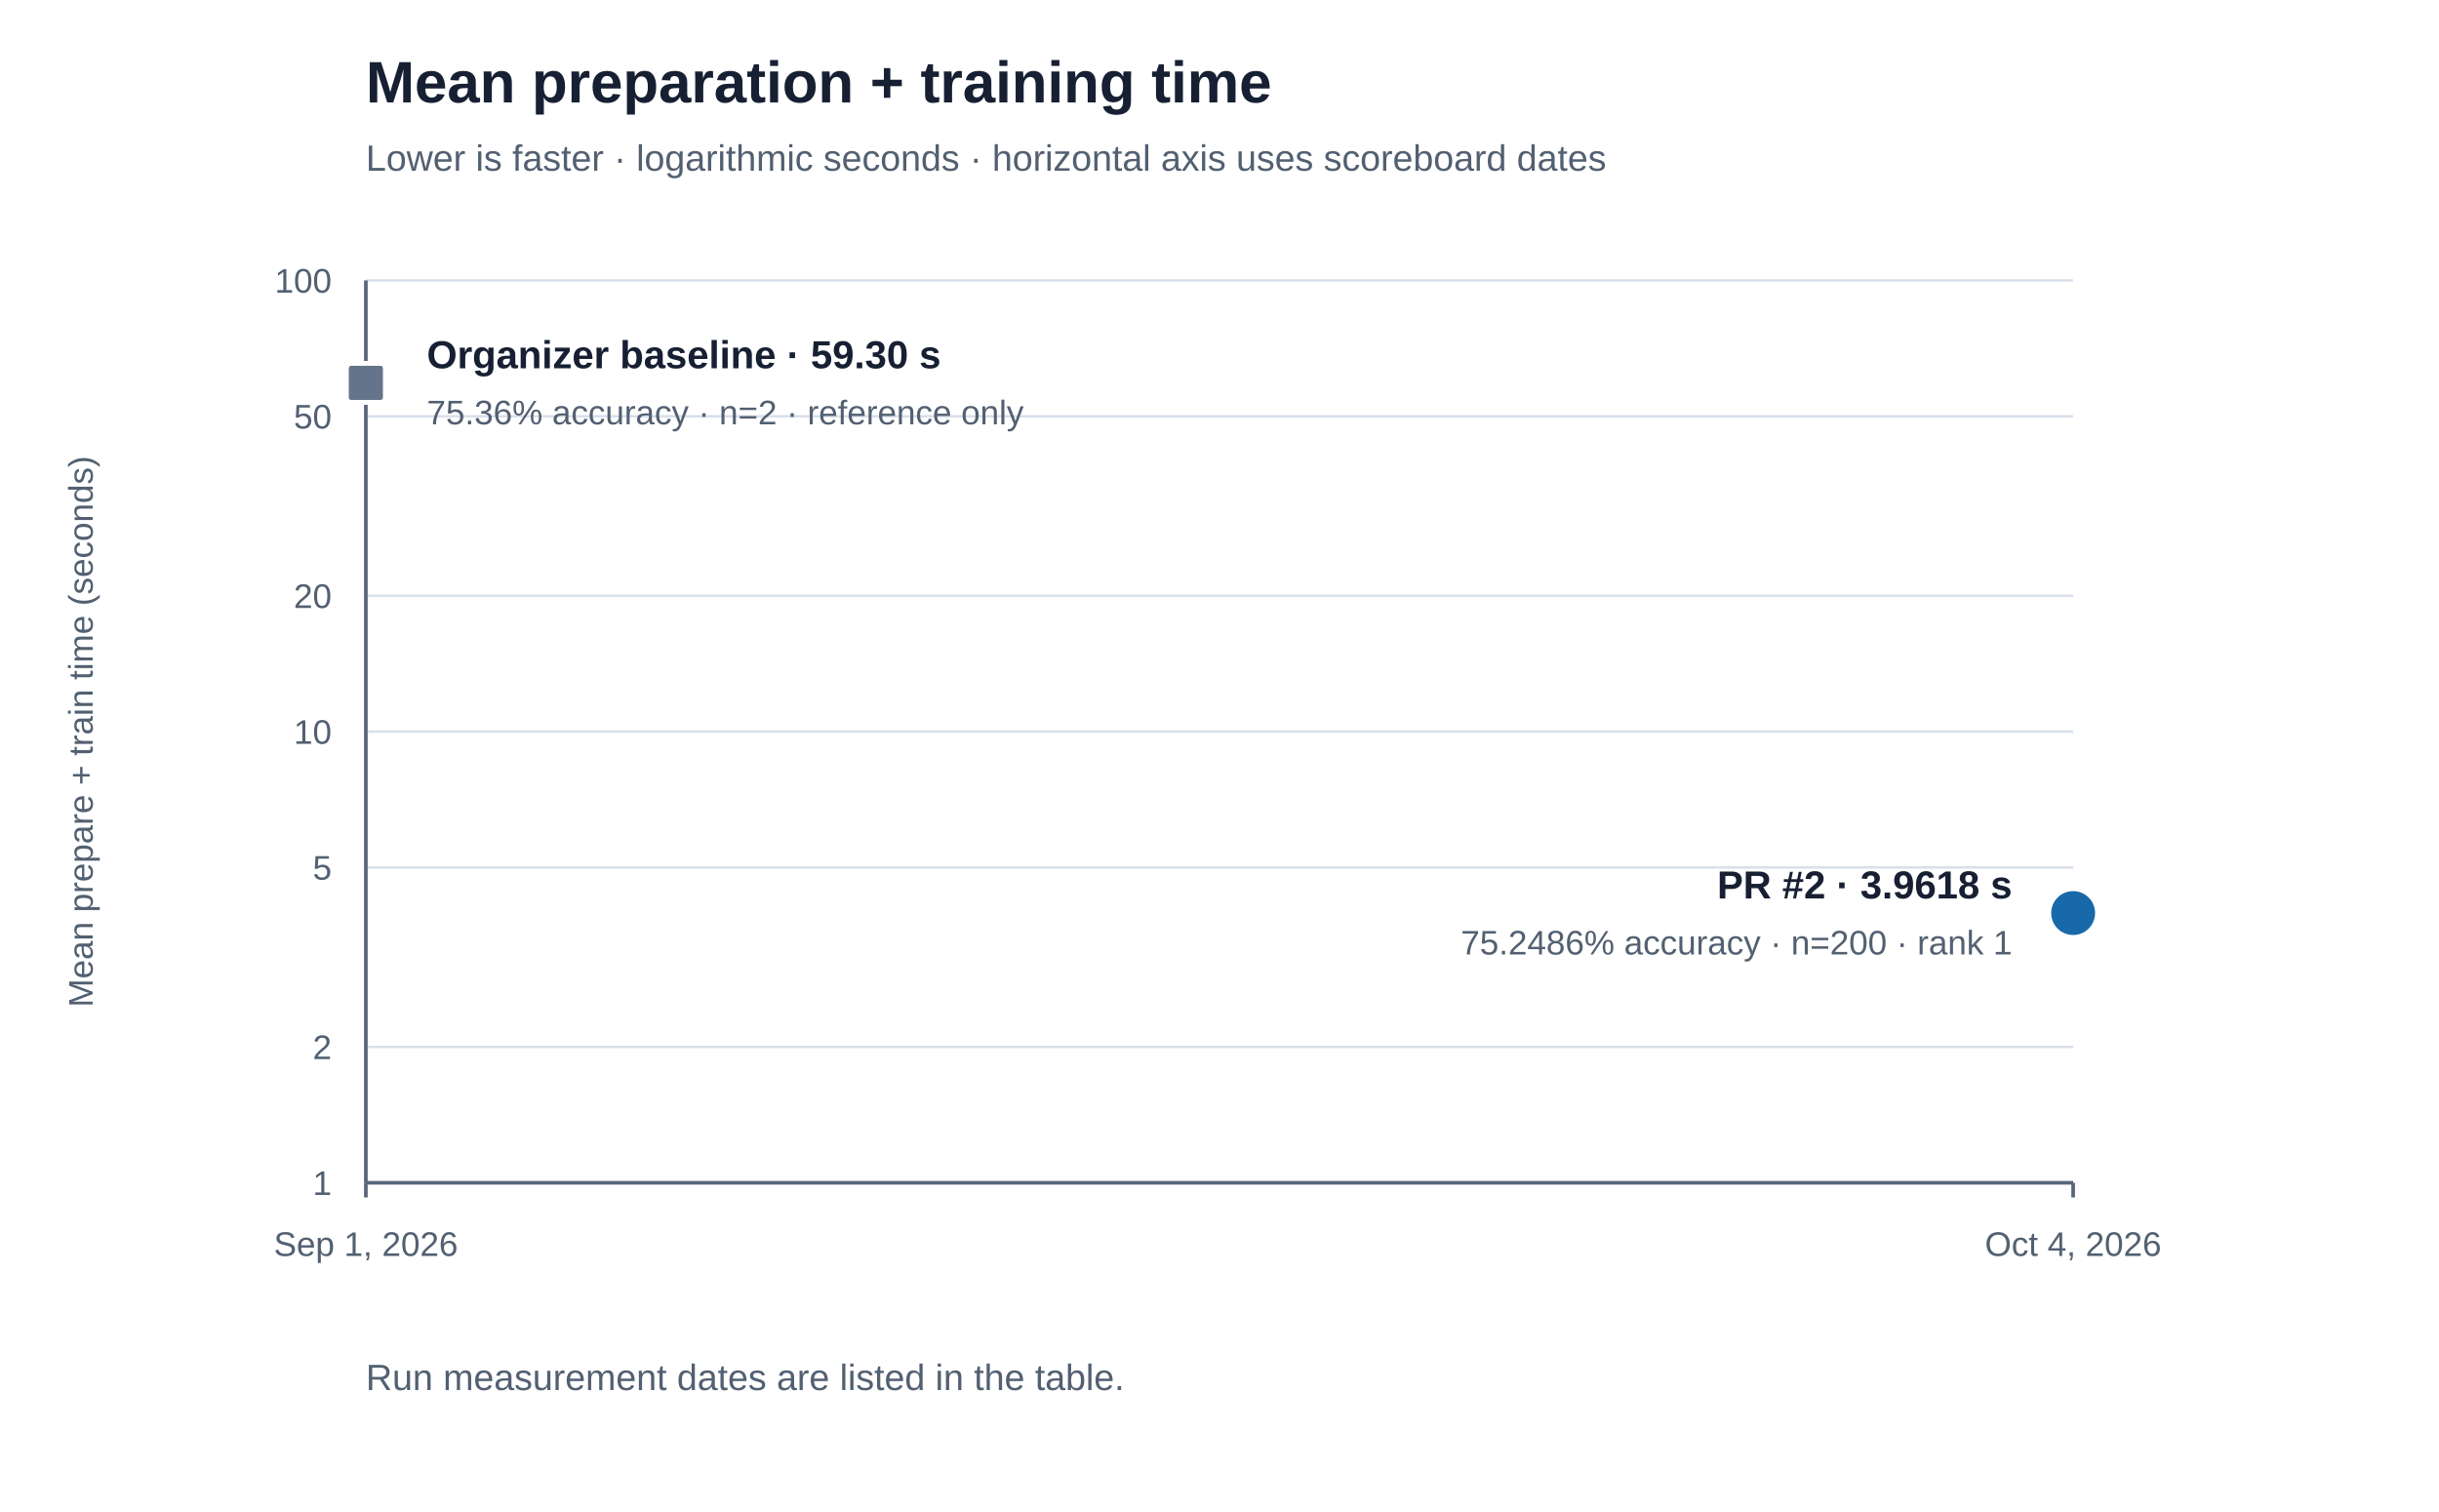
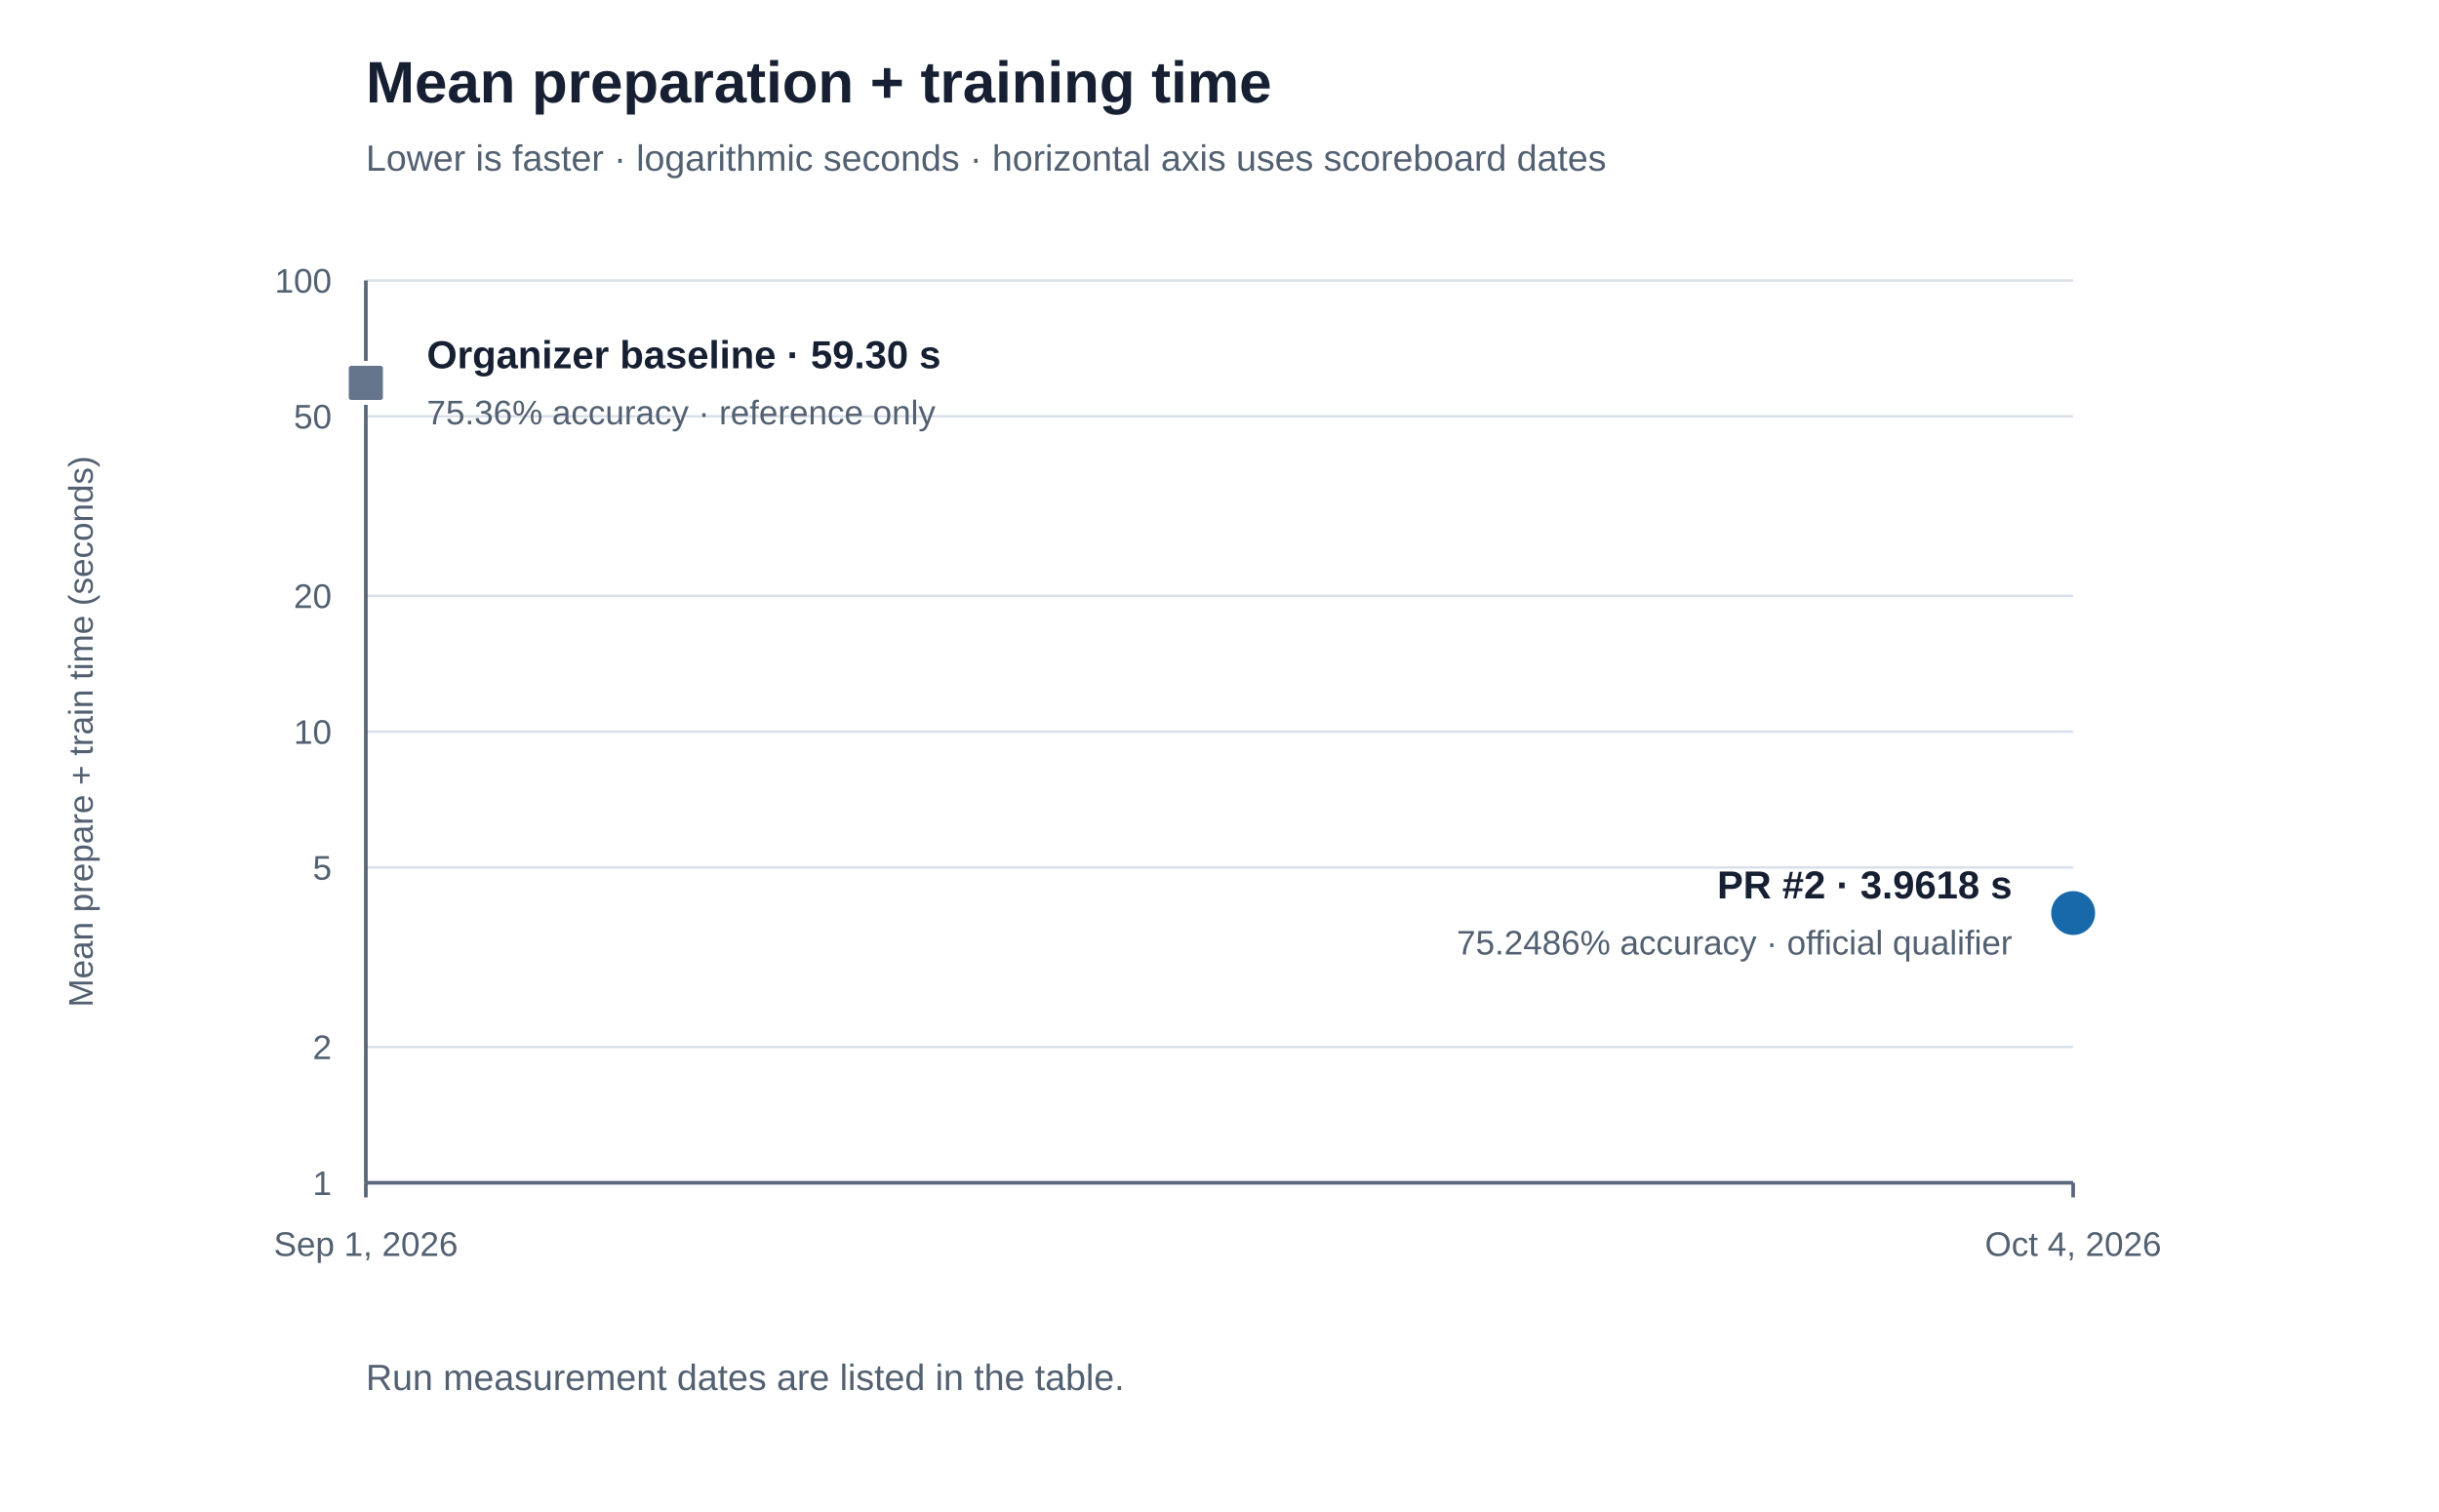
<svg xmlns="http://www.w3.org/2000/svg" viewBox="0 0 1000 620" role="img" aria-labelledby="chart-title chart-description">
  <rect width="100%" height="100%" fill="#ffffff" />
  <style>text{font-family:Arial,Helvetica,sans-serif;fill:#172033}.grid{stroke:#d9e0ea;stroke-width:1}.axis{stroke:#596579;stroke-width:1.5}.tick{font-size:14px;fill:#526071}.title{font-size:24px;font-weight:700}.subtitle{font-size:15px;fill:#526071}.label{font-size:16px;font-weight:700}.detail{font-size:14px;fill:#526071}.baseline{fill:#64748b;stroke:#fff;stroke-width:2}.submission{fill:#1769aa;stroke:#fff;stroke-width:2}</style>
  <text class="title" x="150" y="42">Mean preparation + training time</text>
  <text class="subtitle" x="150" y="70">Lower is faster · logarithmic seconds · horizontal axis uses scoreboard dates</text>
  <line class="grid" x1="150" y1="485.0" x2="850" y2="485.0" />
  <text class="tick" x="136" y="490.0" text-anchor="end">1</text>
  <line class="grid" x1="150" y1="429.3" x2="850" y2="429.3" />
  <text class="tick" x="136" y="434.3" text-anchor="end">2</text>
  <line class="grid" x1="150" y1="355.7" x2="850" y2="355.7" />
  <text class="tick" x="136" y="360.7" text-anchor="end">5</text>
  <line class="grid" x1="150" y1="300.0" x2="850" y2="300.0" />
  <text class="tick" x="136" y="305.0" text-anchor="end">10</text>
  <line class="grid" x1="150" y1="244.3" x2="850" y2="244.3" />
  <text class="tick" x="136" y="249.3" text-anchor="end">20</text>
  <line class="grid" x1="150" y1="170.7" x2="850" y2="170.7" />
  <text class="tick" x="136" y="175.7" text-anchor="end">50</text>
  <line class="grid" x1="150" y1="115.0" x2="850" y2="115.0" />
  <text class="tick" x="136" y="120.0" text-anchor="end">100</text>
  <line class="axis" x1="150" y1="115" x2="150" y2="485" />
  <line class="axis" x1="150" y1="485" x2="850" y2="485" />
  <text class="tick" transform="translate(38 300.0) rotate(-90)" text-anchor="middle">Mean prepare + train time (seconds)</text>
  <line class="axis" x1="150.0" y1="485" x2="150.0" y2="491" />
  <text class="tick" x="150.0" y="515" text-anchor="middle">Sep 1, 2026</text>
  <line class="axis" x1="850.0" y1="485" x2="850.0" y2="491" />
  <text class="tick" x="850.0" y="515" text-anchor="middle">Oct 4, 2026</text>
  <rect class="baseline" x="142.0" y="149.0" width="16" height="16" rx="2" />
  <text class="label" x="175.0" y="151.0" text-anchor="start">Organizer baseline · 59.30 s</text>
-   <text class="detail" x="175.0" y="174.0" text-anchor="start">75.36% accuracy · n=2 · reference only</text>
+   <text class="detail" x="175.0" y="174.0" text-anchor="start">75.36% accuracy · reference only</text>
  <circle class="submission" cx="850.0" cy="374.4" r="10" />
  <text class="label" x="825.0" y="368.4" text-anchor="end">PR #2 · 3.9618 s</text>
-   <text class="detail" x="825.0" y="391.4" text-anchor="end">75.2486% accuracy · n=200 · rank 1</text>
+   <text class="detail" x="825.0" y="391.4" text-anchor="end">75.2486% accuracy · official qualifier</text>
  <text class="subtitle" x="150" y="570">Run measurement dates are listed in the table.</text>
</svg>
